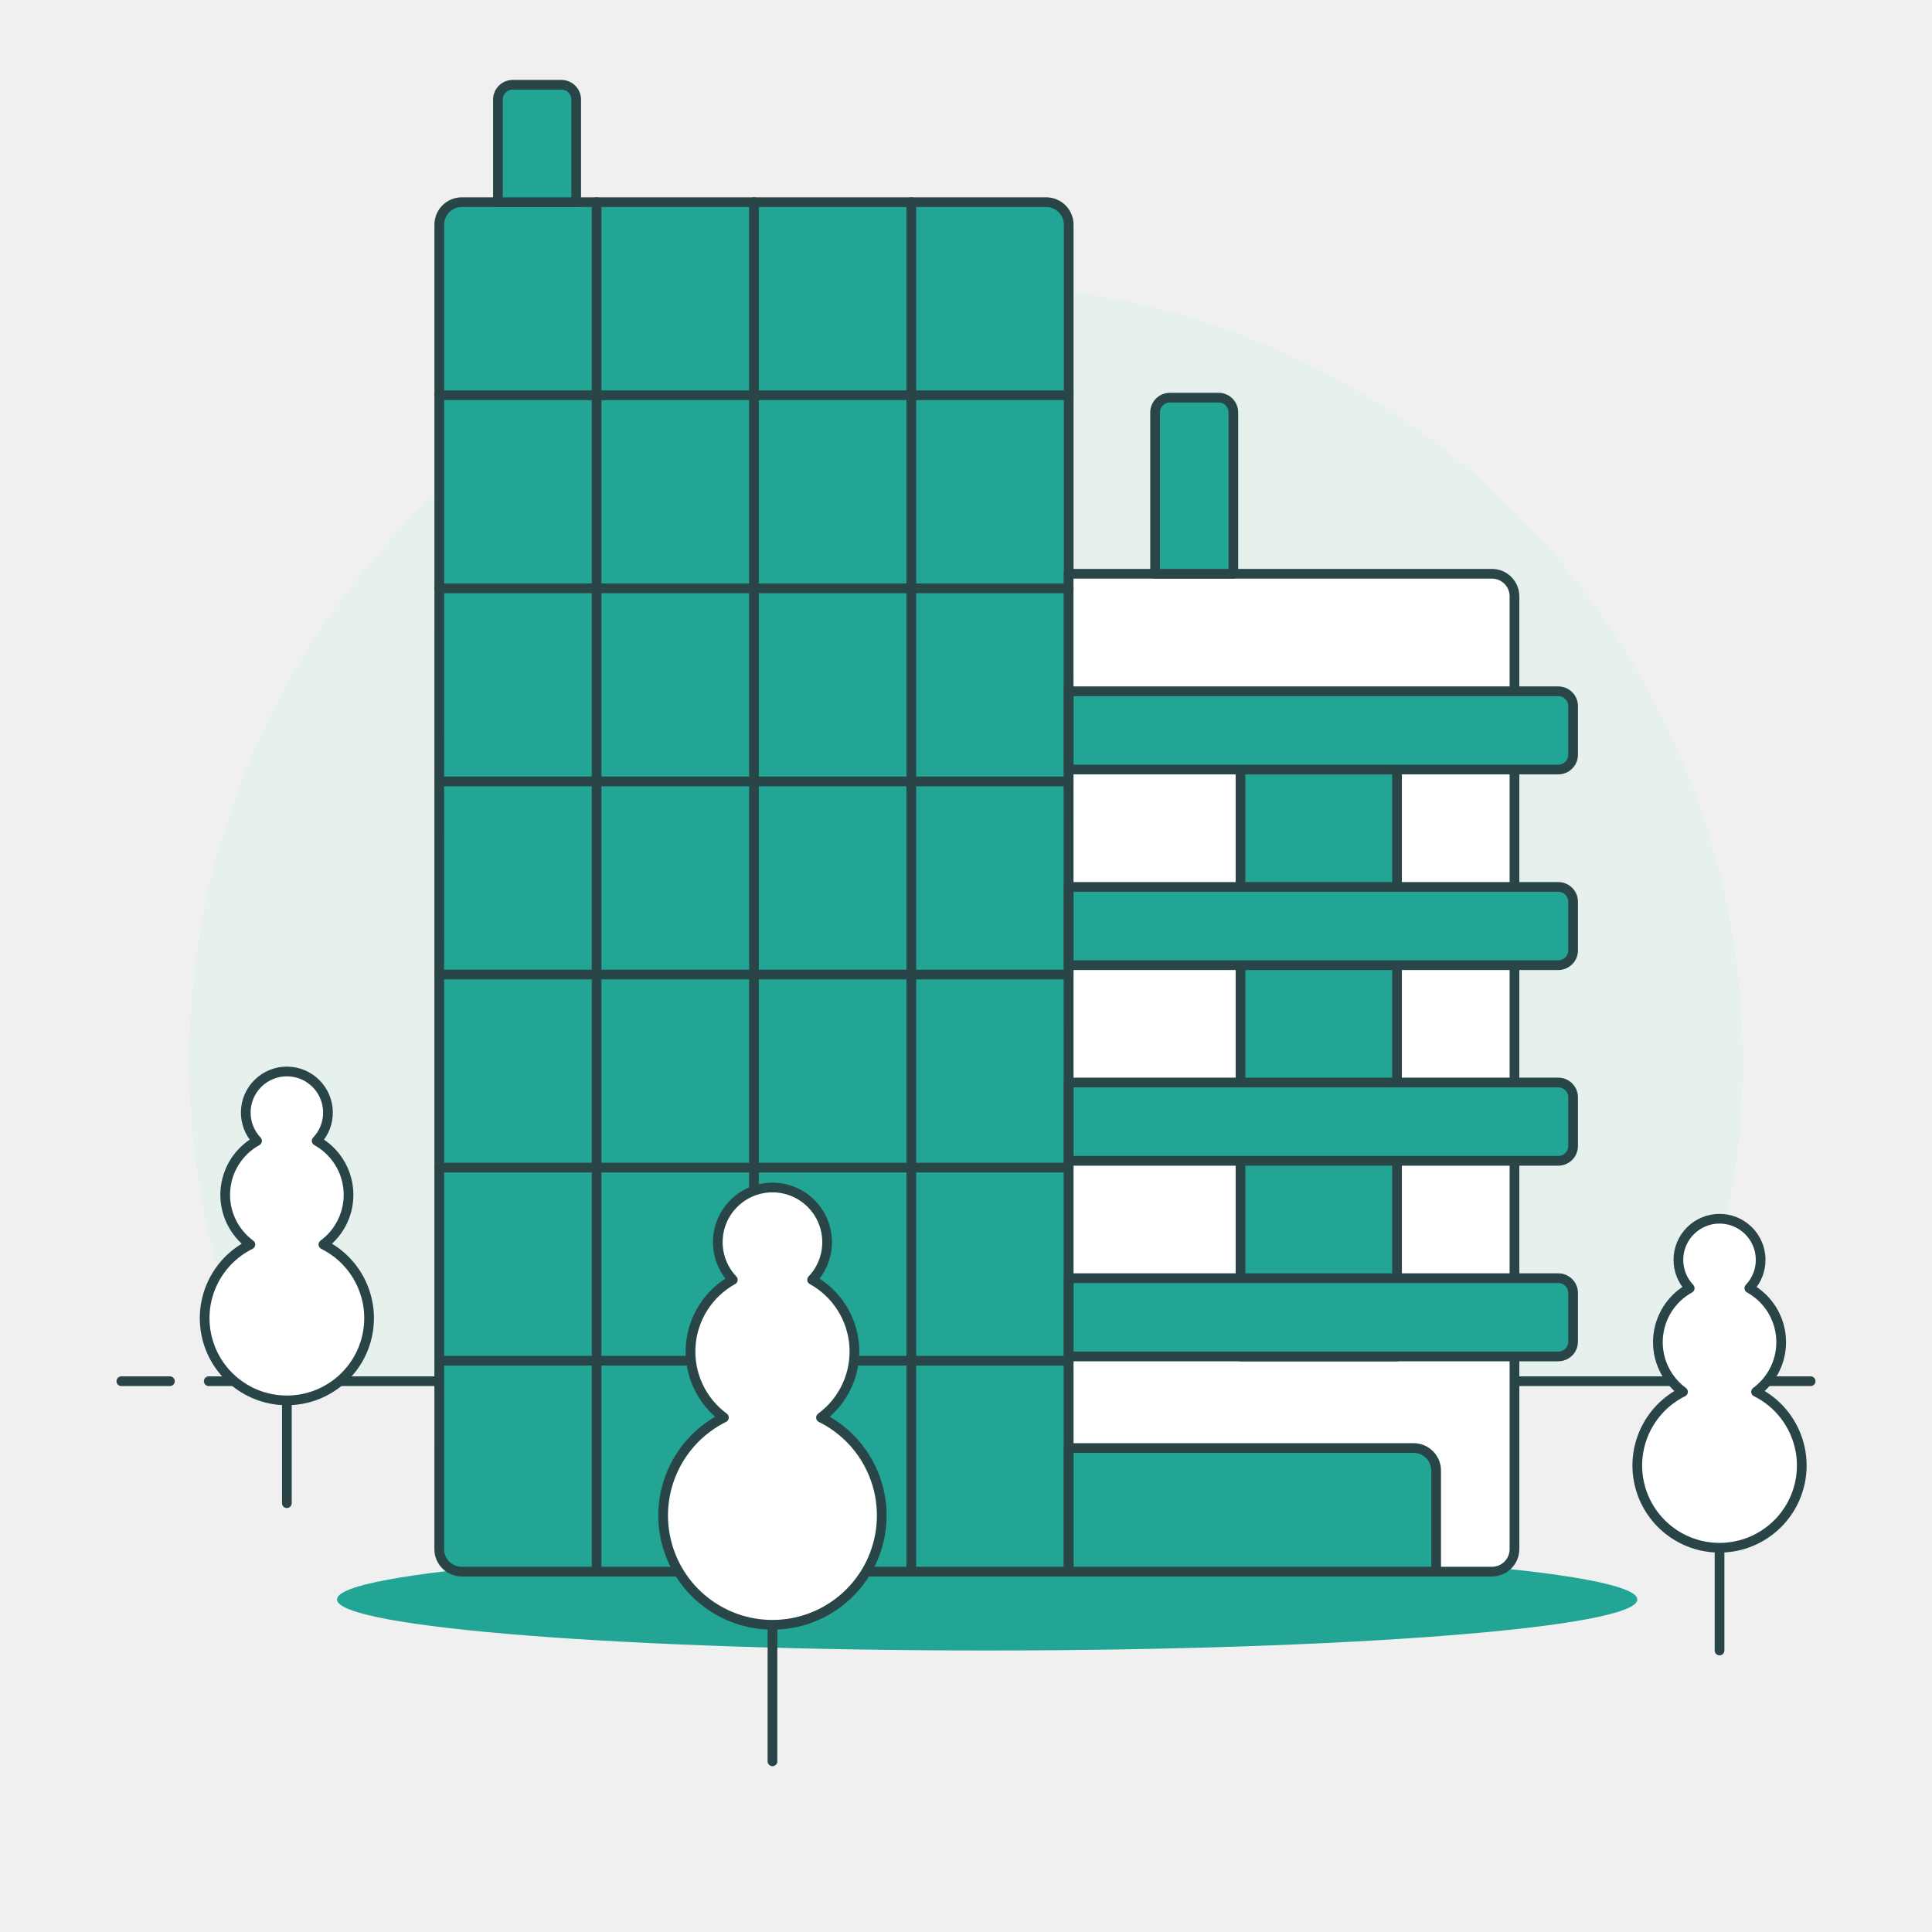
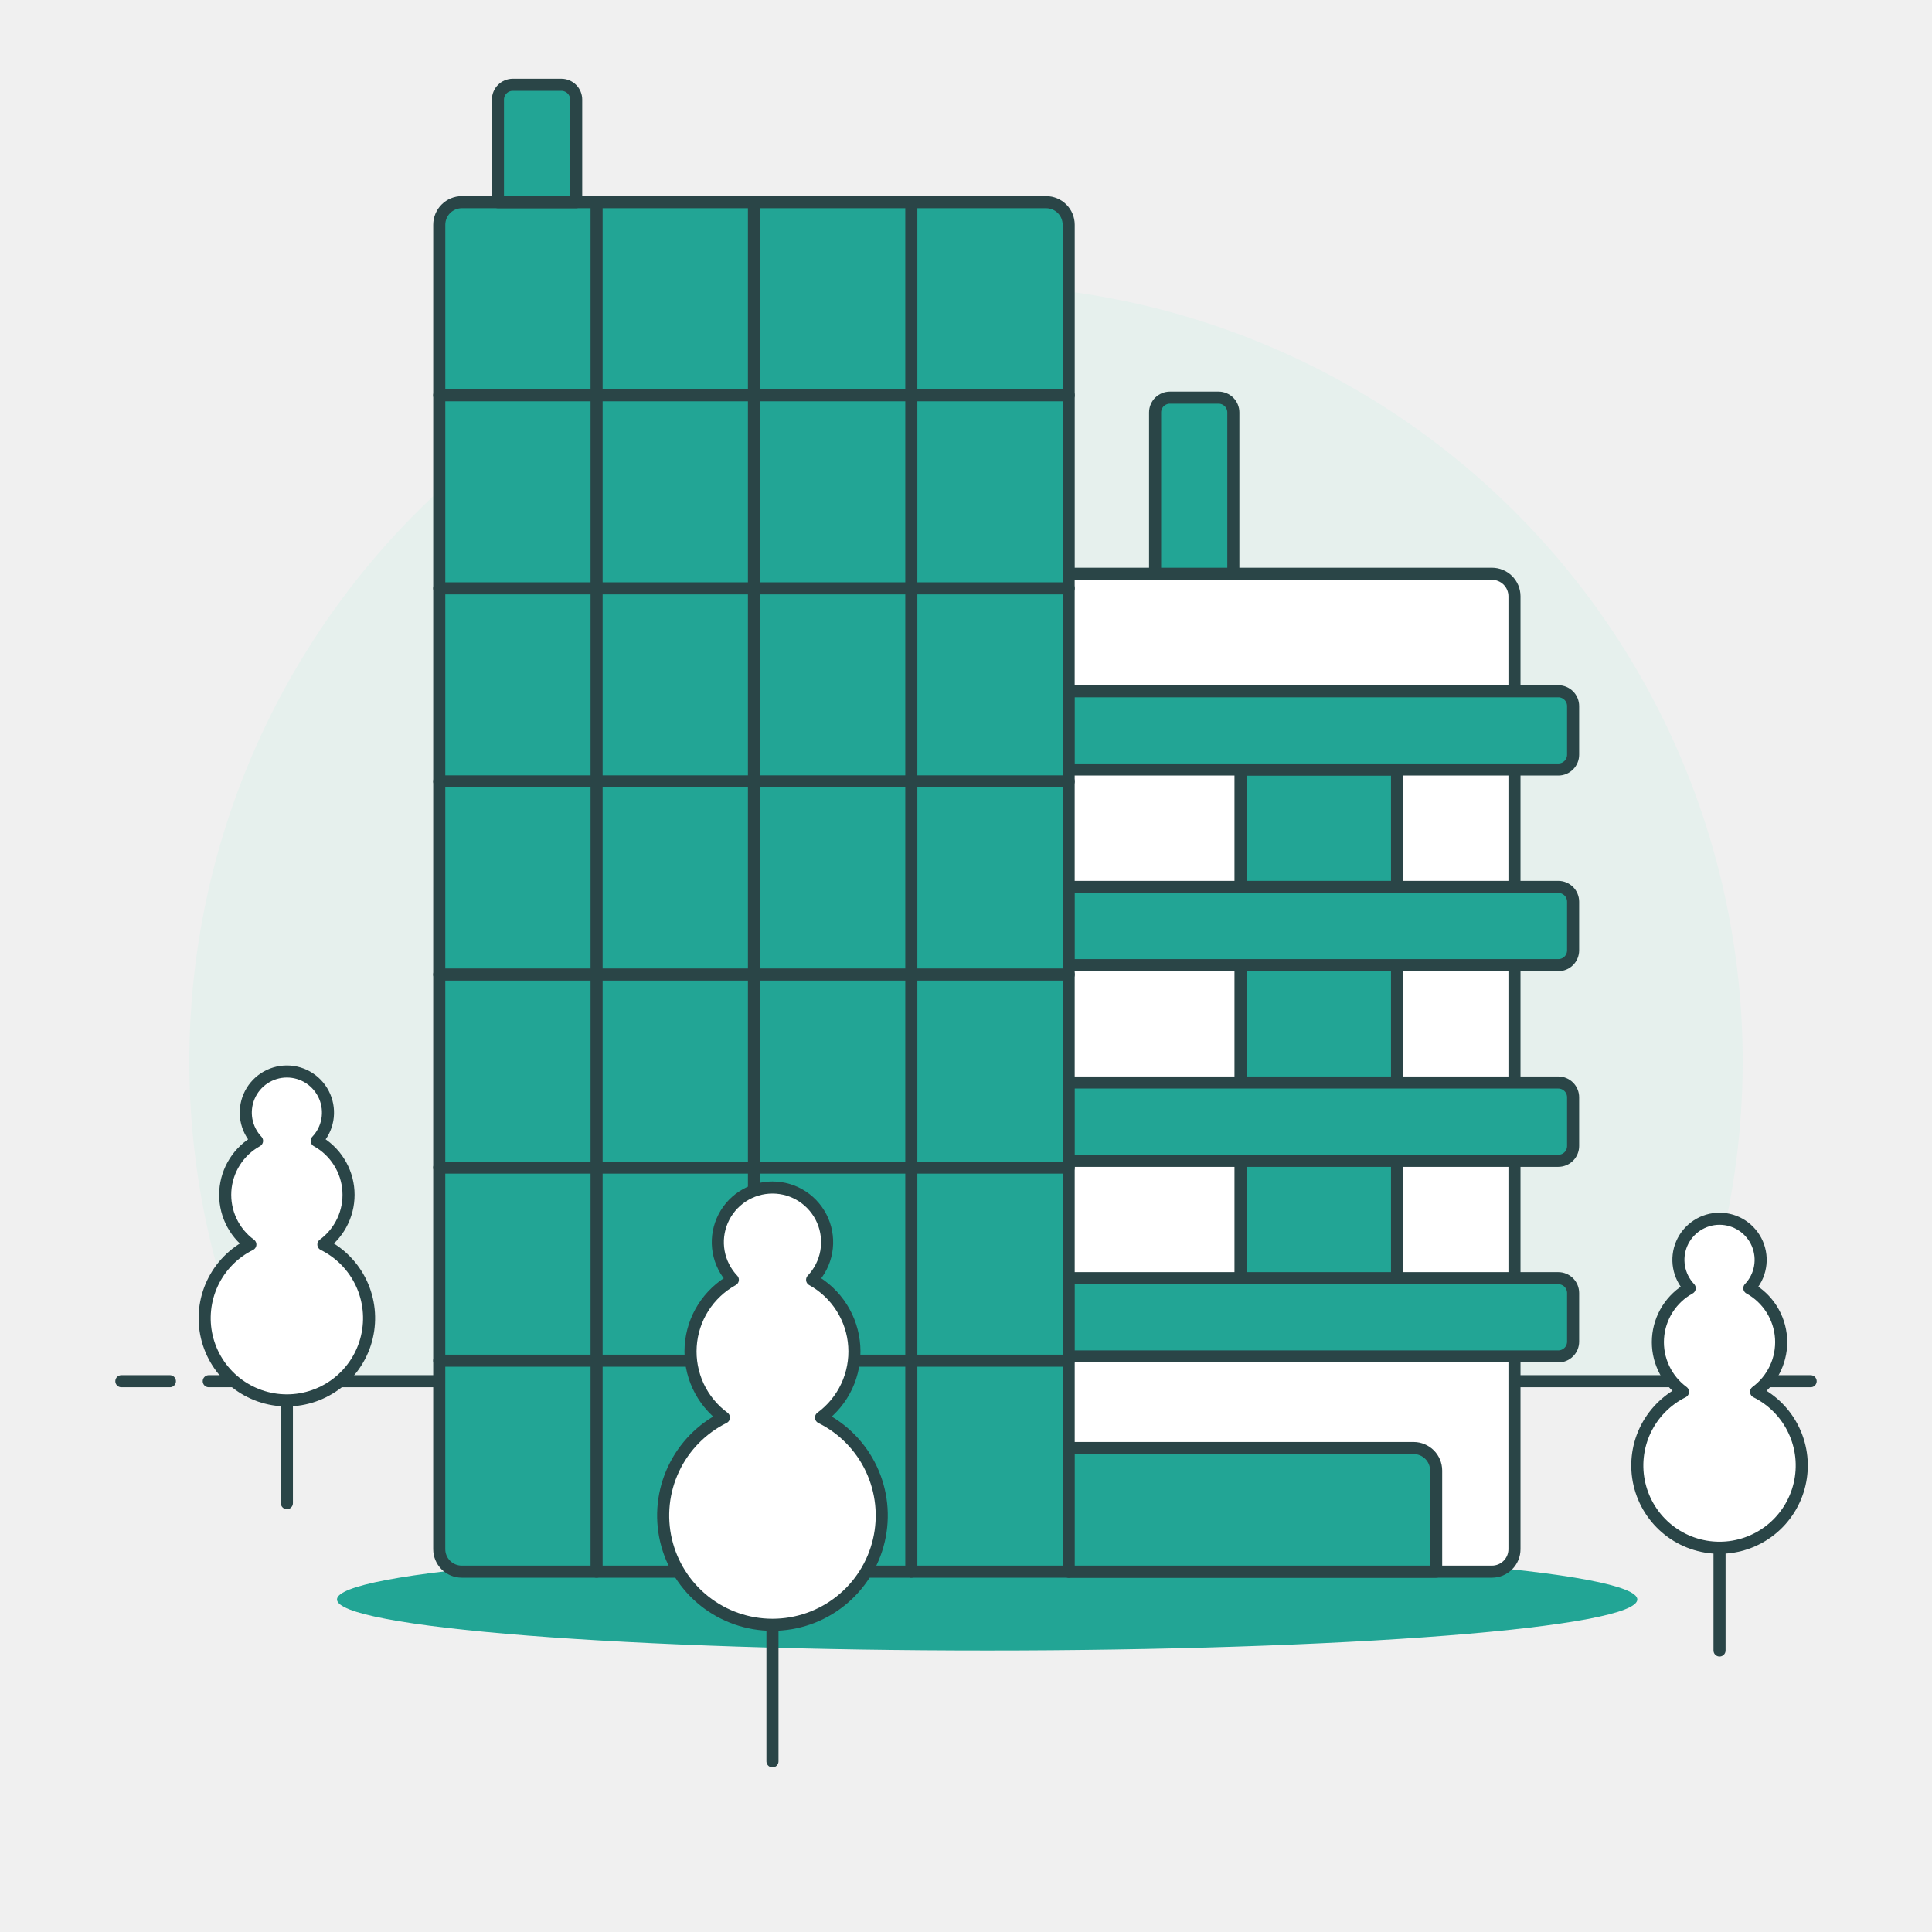
- <svg xmlns="http://www.w3.org/2000/svg" viewBox="0.25 0.25 99.5 99.5" stroke-width="0.5">
-   <path d="M86.449,71.384a40,40,0,1,0-72.9,0Z" fill="#e6f0ed" />
-   <path d="M11 71.384L89 71.384" fill="none" stroke="#2a4547" stroke-linecap="round" stroke-linejoin="round" />
-   <path d="M6.5 71.384L9 71.384" fill="none" stroke="#2a4547" stroke-linecap="round" stroke-linejoin="round" />
-   <path d="M91 71.384L93.5 71.384" fill="none" stroke="#2a4547" stroke-linecap="round" stroke-linejoin="round" />
-   <path d="M17.606 82.624 A33.484 2.628 0 1 0 84.574 82.624 A33.484 2.628 0 1 0 17.606 82.624 Z" fill="#22a595" />
-   <path d="M22.871,80.034a1.16,1.16,0,0,0,1.158,1.157h31.26V11.819a1.161,1.161,0,0,0-1.158-1.157h-30.1a1.161,1.161,0,0,0-1.158,1.157Z" fill="#22a595" />
-   <path d="M22.871,80.034a1.16,1.16,0,0,0,1.158,1.157h31.26V11.819a1.161,1.161,0,0,0-1.158-1.157h-30.1a1.161,1.161,0,0,0-1.158,1.157Z" fill="none" stroke="#2a4547" stroke-linecap="round" stroke-linejoin="round" />
-   <path d="M55.289,81.191h21.8a1.16,1.16,0,0,0,1.158-1.157V30.955A1.161,1.161,0,0,0,77.086,29.8h-21.8Z" fill="#ffffff" />
-   <path d="M55.289,81.191h21.8a1.16,1.16,0,0,0,1.158-1.157V30.955A1.161,1.161,0,0,0,77.086,29.8h-21.8Z" fill="none" stroke="#2a4547" stroke-linecap="round" stroke-linejoin="round" />
-   <path d="M60.5,20.73h2.507a.762.762,0,0,1,.762.761V29.8h-4.03V21.491A.761.761,0,0,1,60.5,20.73Z" fill="#22a595" stroke="#2a4547" stroke-linecap="round" stroke-linejoin="round" />
-   <path d="M26.656,4.616h2.506a.762.762,0,0,1,.762.762v5.284h-4.03V5.378A.762.762,0,0,1,26.656,4.616Z" fill="#22a595" stroke="#2a4547" stroke-linecap="round" stroke-linejoin="round" />
-   <path d="M64.138 39.881H72.199V70.108H64.138z" fill="#22a595" stroke="#2a4547" stroke-linecap="round" stroke-linejoin="round" />
-   <path d="M55.289,39.881H80.505a.762.762,0,0,0,.761-.762V36.613a.762.762,0,0,0-.761-.762H55.289Z" fill="#22a595" stroke="#2a4547" stroke-linecap="round" stroke-linejoin="round" />
-   <path d="M55.289,49.957H80.505a.762.762,0,0,0,.761-.762V46.688a.761.761,0,0,0-.761-.761H55.289Z" fill="#22a595" stroke="#2a4547" stroke-linecap="round" stroke-linejoin="round" />
-   <path d="M55.289,60.033H80.505a.762.762,0,0,0,.761-.762V56.764A.762.762,0,0,0,80.505,56H55.289Z" fill="#22a595" stroke="#2a4547" stroke-linecap="round" stroke-linejoin="round" />
-   <path d="M55.289,70.108H80.505a.762.762,0,0,0,.761-.762V66.84a.762.762,0,0,0-.761-.762H55.289Z" fill="#22a595" stroke="#2a4547" stroke-linecap="round" stroke-linejoin="round" />
-   <path d="M55.289,81.191H74.213V75.982a1.161,1.161,0,0,0-1.157-1.157H55.289Z" fill="#22a595" stroke="#2a4547" stroke-linecap="round" stroke-linejoin="round" />
-   <path d="M30.975 10.662L30.975 81.191" fill="none" stroke="#2a4547" stroke-linecap="round" stroke-linejoin="round" />
-   <path d="M39.08 10.662L39.08 81.191" fill="none" stroke="#2a4547" stroke-linecap="round" stroke-linejoin="round" />
-   <path d="M47.184 10.662L47.184 81.191" fill="none" stroke="#2a4547" stroke-linecap="round" stroke-linejoin="round" />
-   <path d="M22.871 20.606L55.289 20.606" fill="none" stroke="#2a4547" stroke-linecap="round" stroke-linejoin="round" />
-   <path d="M22.871 30.55L55.289 30.55" fill="none" stroke="#2a4547" stroke-linecap="round" stroke-linejoin="round" />
-   <path d="M22.871 40.494L55.289 40.494" fill="none" stroke="#2a4547" stroke-linecap="round" stroke-linejoin="round" />
-   <path d="M22.871 50.439L55.289 50.439" fill="none" stroke="#2a4547" stroke-linecap="round" stroke-linejoin="round" />
-   <path d="M22.871 60.383L55.289 60.383" fill="none" stroke="#2a4547" stroke-linecap="round" stroke-linejoin="round" />
-   <path d="M22.871 70.327L55.289 70.327" fill="none" stroke="#2a4547" stroke-linecap="round" stroke-linejoin="round" />
-   <path d="M90.689,71.931a3.176,3.176,0,0,0-.346-5.338,2.118,2.118,0,1,0-3.071,0,3.176,3.176,0,0,0-.346,5.338,4.235,4.235,0,1,0,3.763,0Z" fill="#ffffff" stroke="#2a4547" stroke-linecap="round" stroke-linejoin="round" />
-   <path d="M88.808 79.996L88.808 85.252" fill="none" stroke="#2a4547" stroke-linecap="round" stroke-linejoin="round" />
-   <path d="M16.905,64.344a3.175,3.175,0,0,0-.345-5.338,2.117,2.117,0,1,0-3.072,0,3.175,3.175,0,0,0-.345,5.338,4.234,4.234,0,1,0,3.762,0Z" fill="#ffffff" stroke="#2a4547" stroke-linecap="round" stroke-linejoin="round" />
-   <path d="M15.024 72.41L15.024 77.665" fill="none" stroke="#2a4547" stroke-linecap="round" stroke-linejoin="round" />
-   <path d="M42.533,73.256a4.22,4.22,0,0,0-.459-7.095,2.815,2.815,0,1,0-4.083,0,4.221,4.221,0,0,0-.459,7.095,5.629,5.629,0,1,0,5,0Z" fill="#ffffff" stroke="#2a4547" stroke-linecap="round" stroke-linejoin="round" />
-   <path d="M40.033 83.976L40.033 90.961" fill="none" stroke="#2a4547" stroke-linecap="round" stroke-linejoin="round" />
+ <svg xmlns="http://www.w3.org/2000/svg" width="80" height="80" viewBox="0 0 80 80" fill="none">
+   <path d="M69.306 57.193C71.52 52.295 72.471 46.92 72.072 41.559C71.672 36.199 69.936 31.024 67.021 26.507C64.106 21.991 60.105 18.277 55.385 15.706C50.665 13.134 45.375 11.787 40 11.787C34.624 11.787 29.335 13.134 24.614 15.706C19.894 18.277 15.893 21.991 12.978 26.507C10.063 31.024 8.327 36.199 7.928 41.559C7.528 46.92 8.479 52.295 10.693 57.193H69.306Z" fill="#E6F0ED" />
+   <path d="M8.644 57.193H71.357" stroke="#2A4547" stroke-width="0.5" stroke-linecap="round" stroke-linejoin="round" />
+   <path d="M5.025 57.193H7.035" stroke="#2A4547" stroke-width="0.5" stroke-linecap="round" stroke-linejoin="round" />
+   <path d="M72.965 57.193H74.975" stroke="#2A4547" stroke-width="0.5" stroke-linecap="round" stroke-linejoin="round" />
+   <path d="M13.954 66.23C13.954 66.508 14.65 66.783 16.003 67.039C17.356 67.295 19.339 67.528 21.839 67.725C24.339 67.921 27.307 68.076 30.573 68.183C33.84 68.289 37.34 68.343 40.876 68.343C44.411 68.343 47.912 68.289 51.178 68.183C54.445 68.076 57.413 67.921 59.913 67.725C62.412 67.528 64.395 67.295 65.748 67.039C67.101 66.783 67.798 66.508 67.798 66.23C67.798 65.953 67.101 65.678 65.748 65.422C64.395 65.165 62.412 64.933 59.913 64.736C57.413 64.54 54.445 64.385 51.178 64.278C47.912 64.172 44.411 64.117 40.876 64.117C37.34 64.117 33.84 64.172 30.573 64.278C27.307 64.385 24.339 64.54 21.839 64.736C19.339 64.933 17.356 65.165 16.003 65.422C14.65 65.678 13.954 65.953 13.954 66.23Z" fill="#22A595" />
+   <path d="M18.188 64.148C18.188 64.395 18.287 64.631 18.461 64.805C18.635 64.98 18.872 65.078 19.119 65.078H44.252V9.302C44.251 9.055 44.153 8.819 43.978 8.645C43.804 8.47 43.568 8.372 43.321 8.371H19.12C18.874 8.372 18.637 8.47 18.463 8.645C18.288 8.819 18.19 9.055 18.189 9.302L18.188 64.148Z" fill="#22A595" />
+   <path d="M18.188 64.148C18.188 64.395 18.287 64.631 18.461 64.805C18.635 64.98 18.872 65.078 19.119 65.078H44.252V9.302C44.251 9.055 44.153 8.819 43.978 8.645C43.804 8.47 43.568 8.372 43.321 8.371H19.12C18.874 8.372 18.637 8.47 18.463 8.645C18.288 8.819 18.19 9.055 18.189 9.302L18.188 64.148Z" stroke="#2A4547" stroke-width="0.5" stroke-linecap="round" stroke-linejoin="round" />
+   <path d="M44.252 65.078H61.78C62.027 65.078 62.263 64.98 62.438 64.805C62.612 64.631 62.711 64.395 62.711 64.148V24.687C62.71 24.441 62.611 24.204 62.436 24.03C62.261 23.857 62.024 23.759 61.778 23.759H44.25L44.252 65.078Z" fill="white" />
+   <path d="M44.252 65.078H61.78C62.027 65.078 62.263 64.98 62.438 64.805C62.612 64.631 62.711 64.395 62.711 64.148V24.687C62.71 24.441 62.611 24.204 62.436 24.03C62.261 23.857 62.024 23.759 61.778 23.759H44.25L44.252 65.078Z" stroke="#2A4547" stroke-width="0.5" stroke-linecap="round" stroke-linejoin="round" />
+   <path d="M48.442 16.466H50.458C50.62 16.466 50.776 16.531 50.891 16.645C51.005 16.76 51.07 16.916 51.07 17.078V23.759H47.83V17.078C47.83 16.998 47.846 16.918 47.877 16.844C47.907 16.77 47.953 16.702 48.009 16.645C48.066 16.589 48.134 16.544 48.208 16.513C48.282 16.482 48.362 16.466 48.442 16.466Z" fill="#22A595" stroke="#2A4547" stroke-width="0.5" stroke-linecap="round" stroke-linejoin="round" />
+   <path d="M21.231 3.51H23.246C23.326 3.51 23.406 3.526 23.48 3.557C23.555 3.588 23.622 3.633 23.679 3.69C23.736 3.747 23.781 3.814 23.812 3.889C23.843 3.963 23.858 4.043 23.858 4.123V8.371H20.618V4.123C20.618 4.043 20.634 3.963 20.665 3.889C20.696 3.814 20.741 3.747 20.798 3.69C20.855 3.633 20.922 3.588 20.996 3.557C21.071 3.526 21.15 3.51 21.231 3.51Z" fill="#22A595" stroke="#2A4547" stroke-width="0.5" stroke-linecap="round" stroke-linejoin="round" />
+   <path d="M51.367 31.864H57.848V56.167H51.367V31.864Z" fill="#22A595" stroke="#2A4547" stroke-width="0.5" stroke-linecap="round" stroke-linejoin="round" />
+   <path d="M44.253 31.864H64.527C64.689 31.864 64.845 31.799 64.96 31.684C65.075 31.57 65.139 31.414 65.139 31.251V29.237C65.139 29.074 65.075 28.919 64.96 28.804C64.845 28.689 64.689 28.624 64.527 28.624H44.253V31.864Z" fill="#22A595" stroke="#2A4547" stroke-width="0.5" stroke-linecap="round" stroke-linejoin="round" />
+   <path d="M44.253 39.965H64.527C64.689 39.965 64.845 39.901 64.96 39.786C65.075 39.671 65.139 39.515 65.139 39.353V37.337C65.139 37.257 65.123 37.177 65.092 37.103C65.062 37.029 65.017 36.961 64.96 36.904C64.903 36.848 64.835 36.803 64.761 36.772C64.687 36.741 64.607 36.725 64.527 36.725H44.253V39.965Z" fill="#22A595" stroke="#2A4547" stroke-width="0.5" stroke-linecap="round" stroke-linejoin="round" />
+   <path d="M44.253 48.067H64.527C64.689 48.066 64.845 48.002 64.96 47.887C65.075 47.772 65.139 47.616 65.139 47.454V45.438C65.139 45.358 65.124 45.278 65.093 45.204C65.062 45.129 65.017 45.061 64.96 45.004C64.903 44.947 64.836 44.902 64.762 44.871C64.687 44.84 64.608 44.824 64.527 44.824H44.253V48.067Z" fill="#22A595" stroke="#2A4547" stroke-width="0.5" stroke-linecap="round" stroke-linejoin="round" />
+   <path d="M44.253 56.167H64.527C64.689 56.167 64.845 56.102 64.96 55.987C65.075 55.873 65.139 55.717 65.139 55.554V53.54C65.139 53.377 65.075 53.222 64.96 53.107C64.845 52.992 64.689 52.927 64.527 52.927H44.253V56.167Z" fill="#22A595" stroke="#2A4547" stroke-width="0.5" stroke-linecap="round" stroke-linejoin="round" />
+   <path d="M44.253 65.078H59.468V60.89C59.467 60.644 59.369 60.407 59.195 60.233C59.02 60.059 58.784 59.961 58.538 59.96H44.253V65.078Z" fill="#22A595" stroke="#2A4547" stroke-width="0.5" stroke-linecap="round" stroke-linejoin="round" />
+   <path d="M24.703 8.371V65.078" stroke="#2A4547" stroke-width="0.5" stroke-linecap="round" stroke-linejoin="round" />
+   <path d="M31.22 8.371V65.078" stroke="#2A4547" stroke-width="0.5" stroke-linecap="round" stroke-linejoin="round" />
+   <path d="M37.736 8.371V65.078" stroke="#2A4547" stroke-width="0.5" stroke-linecap="round" stroke-linejoin="round" />
+   <path d="M18.188 16.367H44.252" stroke="#2A4547" stroke-width="0.5" stroke-linecap="round" stroke-linejoin="round" />
+   <path d="M18.188 24.362H44.252" stroke="#2A4547" stroke-width="0.5" stroke-linecap="round" stroke-linejoin="round" />
+   <path d="M18.188 32.357H44.252" stroke="#2A4547" stroke-width="0.5" stroke-linecap="round" stroke-linejoin="round" />
+   <path d="M18.188 40.353H44.252" stroke="#2A4547" stroke-width="0.5" stroke-linecap="round" stroke-linejoin="round" />
+   <path d="M18.188 48.348H44.252" stroke="#2A4547" stroke-width="0.5" stroke-linecap="round" stroke-linejoin="round" />
+   <path d="M18.188 56.343H44.252" stroke="#2A4547" stroke-width="0.5" stroke-linecap="round" stroke-linejoin="round" />
+   <path d="M72.715 57.633C73.06 57.379 73.335 57.043 73.516 56.654C73.697 56.266 73.777 55.839 73.75 55.411C73.722 54.983 73.587 54.57 73.358 54.208C73.128 53.846 72.811 53.548 72.436 53.341C72.666 53.1 72.82 52.796 72.878 52.468C72.937 52.141 72.898 51.803 72.767 51.496C72.635 51.19 72.417 50.93 72.139 50.746C71.861 50.563 71.535 50.465 71.202 50.465C70.869 50.465 70.543 50.563 70.265 50.746C69.987 50.93 69.769 51.19 69.637 51.496C69.506 51.803 69.467 52.141 69.526 52.468C69.584 52.796 69.738 53.1 69.967 53.341C69.592 53.548 69.276 53.846 69.046 54.208C68.817 54.57 68.682 54.983 68.654 55.411C68.626 55.839 68.707 56.266 68.888 56.654C69.069 57.043 69.344 57.379 69.689 57.633C69.001 57.974 68.449 58.538 68.121 59.233C67.794 59.928 67.712 60.713 67.887 61.46C68.062 62.208 68.485 62.875 69.087 63.352C69.688 63.829 70.434 64.089 71.202 64.089C71.97 64.089 72.715 63.829 73.317 63.352C73.919 62.875 74.342 62.208 74.517 61.46C74.692 60.713 74.61 59.928 74.282 59.233C73.955 58.538 73.403 57.974 72.715 57.633Z" fill="white" stroke="#2A4547" stroke-width="0.5" stroke-linecap="round" stroke-linejoin="round" />
+   <path d="M71.202 64.117V68.343" stroke="#2A4547" stroke-width="0.5" stroke-linecap="round" stroke-linejoin="round" />
+   <path d="M13.391 51.533C13.736 51.279 14.012 50.943 14.193 50.554C14.374 50.166 14.455 49.739 14.427 49.311C14.4 48.883 14.265 48.47 14.035 48.108C13.806 47.746 13.489 47.448 13.114 47.241C13.343 46.999 13.496 46.696 13.555 46.369C13.613 46.041 13.574 45.703 13.443 45.398C13.311 45.092 13.093 44.831 12.815 44.648C12.537 44.465 12.212 44.368 11.879 44.368C11.546 44.368 11.22 44.465 10.943 44.648C10.665 44.831 10.447 45.092 10.315 45.398C10.184 45.703 10.145 46.041 10.203 46.369C10.262 46.696 10.415 46.999 10.644 47.241C10.269 47.448 9.952 47.746 9.722 48.108C9.493 48.47 9.358 48.883 9.33 49.311C9.303 49.739 9.383 50.166 9.564 50.554C9.745 50.943 10.021 51.279 10.367 51.533C9.679 51.874 9.126 52.438 8.799 53.132C8.472 53.827 8.389 54.612 8.564 55.359C8.74 56.107 9.162 56.773 9.764 57.25C10.366 57.727 11.111 57.987 11.879 57.987C12.647 57.987 13.392 57.727 13.994 57.25C14.595 56.773 15.018 56.107 15.193 55.359C15.368 54.612 15.286 53.827 14.959 53.132C14.632 52.438 14.079 51.874 13.391 51.533Z" fill="white" stroke="#2A4547" stroke-width="0.5" stroke-linecap="round" stroke-linejoin="round" />
+   <path d="M11.879 58.018V62.243" stroke="#2A4547" stroke-width="0.5" stroke-linecap="round" stroke-linejoin="round" />
+   <path d="M33.997 58.698C34.456 58.361 34.822 57.914 35.063 57.398C35.303 56.882 35.41 56.313 35.373 55.745C35.337 55.177 35.157 54.627 34.852 54.146C34.547 53.665 34.126 53.269 33.628 52.994C33.932 52.673 34.136 52.269 34.214 51.834C34.292 51.398 34.24 50.949 34.066 50.542C33.891 50.136 33.601 49.789 33.231 49.545C32.862 49.302 32.429 49.172 31.986 49.172C31.544 49.172 31.111 49.302 30.741 49.545C30.371 49.789 30.081 50.136 29.907 50.542C29.732 50.949 29.68 51.398 29.758 51.834C29.836 52.269 30.04 52.673 30.345 52.994C29.846 53.269 29.425 53.666 29.12 54.146C28.815 54.627 28.636 55.177 28.6 55.745C28.563 56.313 28.67 56.882 28.91 57.398C29.151 57.914 29.517 58.361 29.976 58.698C29.061 59.152 28.327 59.901 27.892 60.825C27.456 61.748 27.346 62.791 27.579 63.785C27.812 64.779 28.374 65.665 29.174 66.3C29.974 66.934 30.965 67.279 31.986 67.279C33.007 67.279 33.998 66.934 34.797 66.3C35.597 65.665 36.16 64.779 36.392 63.785C36.625 62.791 36.515 61.748 36.08 60.825C35.645 59.901 34.91 59.152 33.996 58.698H33.997Z" fill="white" stroke="#2A4547" stroke-width="0.5" stroke-linecap="round" stroke-linejoin="round" />
+   <path d="M31.986 67.317V72.933" stroke="#2A4547" stroke-width="0.5" stroke-linecap="round" stroke-linejoin="round" />
</svg>
